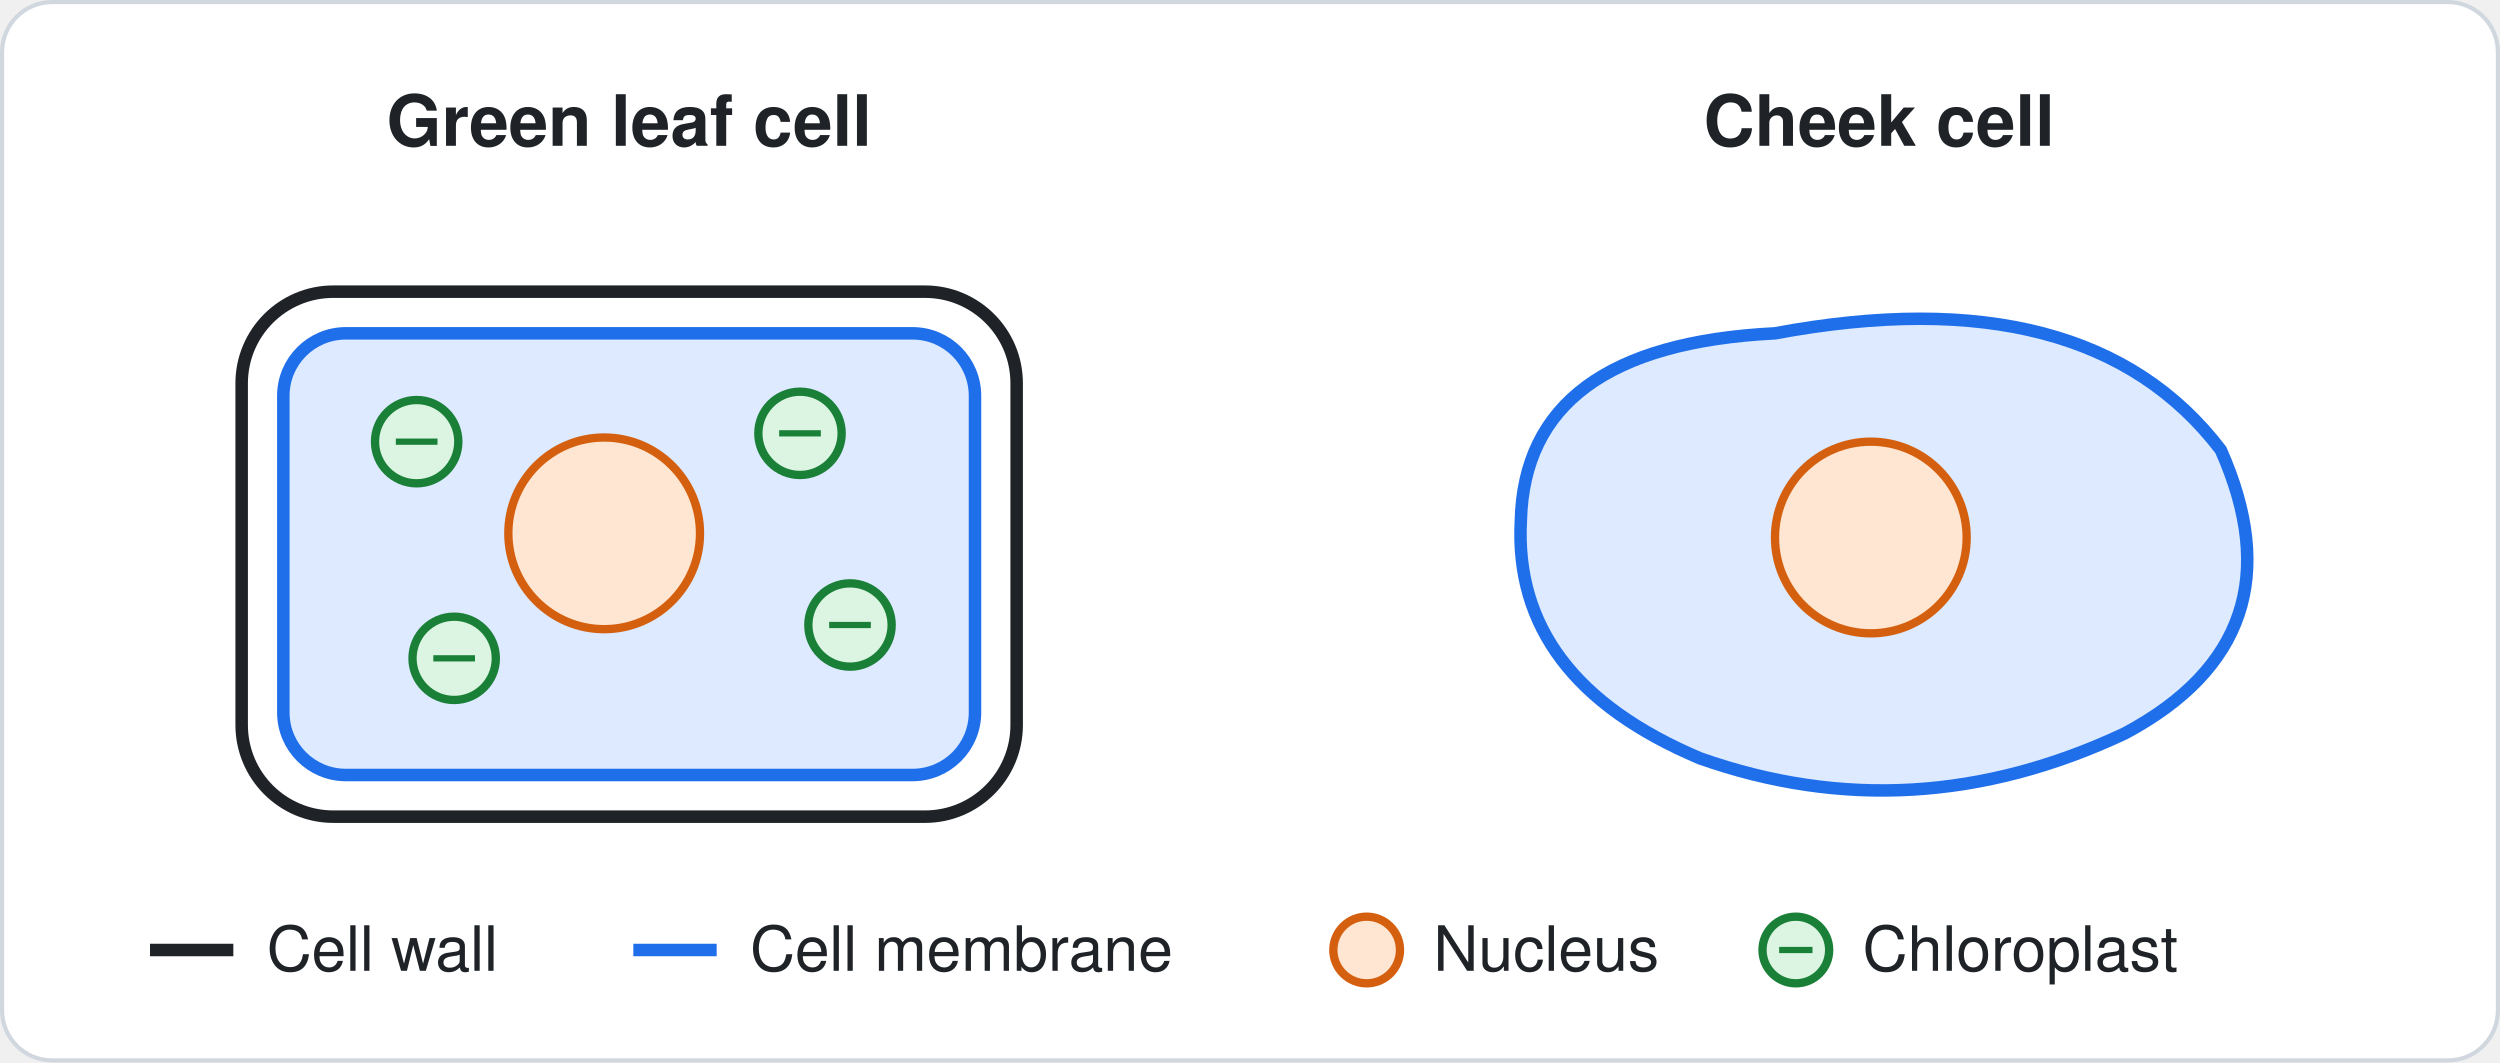
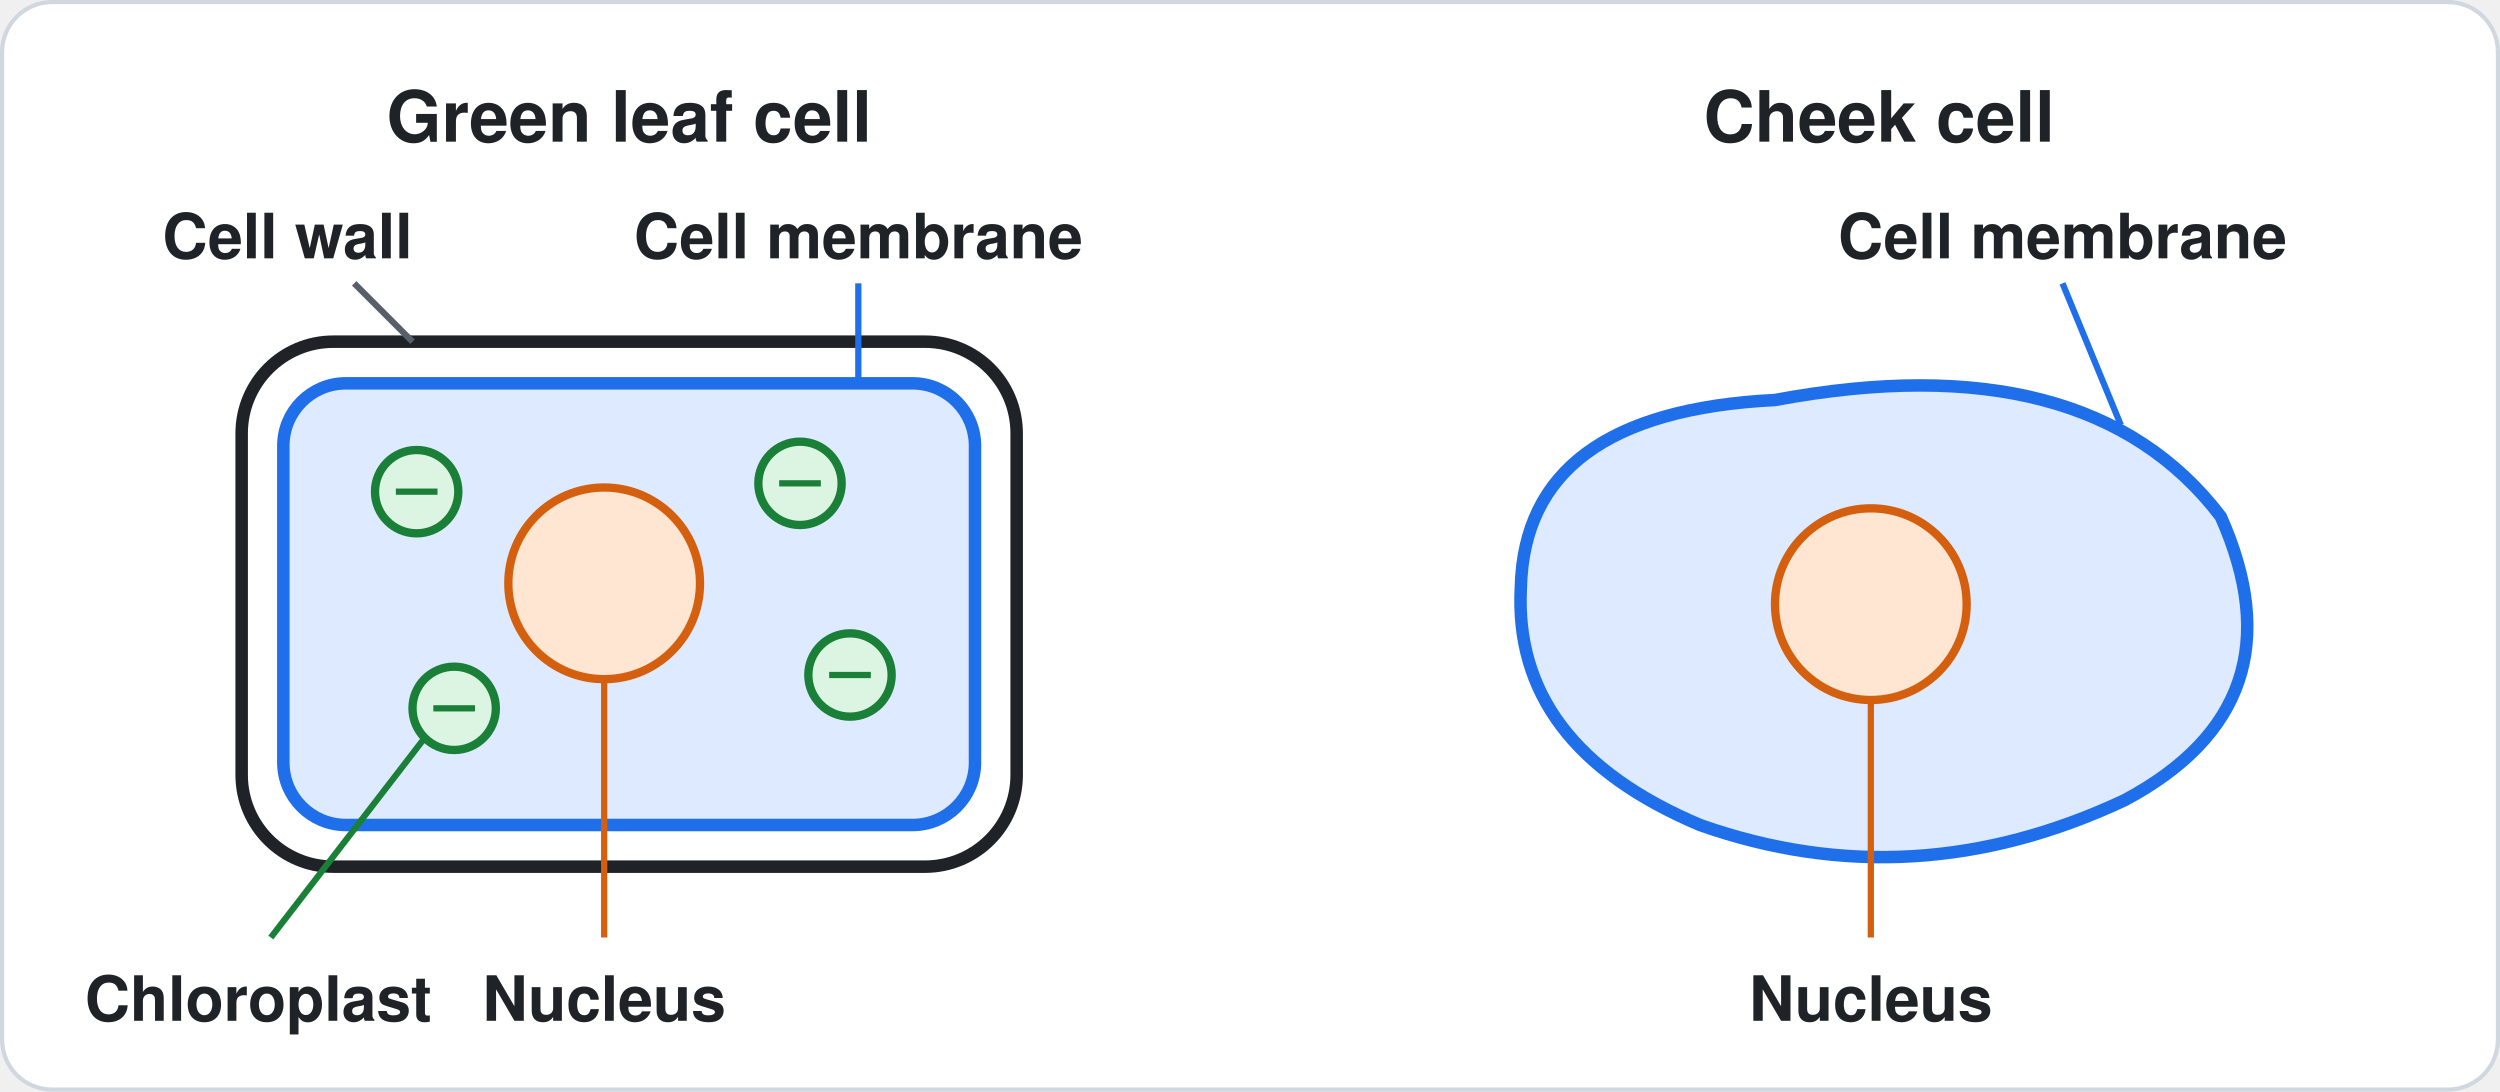
- <svg xmlns="http://www.w3.org/2000/svg" width="600" height="255" viewBox="0 0 600 255" role="img" font-family="-apple-system, 'Segoe UI', Helvetica, Arial, sans-serif">
+ <svg xmlns="http://www.w3.org/2000/svg" width="600" height="262" viewBox="0 0 600 262" role="img" font-family="-apple-system, 'Segoe UI', Helvetica, Arial, sans-serif">
  <defs>
    <marker id="arrow" viewBox="0 0 10 10" refX="9" refY="5" markerWidth="7" markerHeight="7" orient="auto-start-reverse">
      <path d="M0,0 L10,5 L0,10 z" fill="#57606a" />
    </marker>
  </defs>
-   <rect x="0.5" y="0.5" width="599" height="254" rx="12" fill="#ffffff" stroke="#d0d7de" />
-   <text x="151.0" y="35.0" font-size="17" fill="#1f2328" text-anchor="middle" font-weight="bold">Green leaf cell</text>
-   <text x="451.0" y="35.0" font-size="17" fill="#1f2328" text-anchor="middle" font-weight="bold">Cheek cell</text>
-   <rect x="58.0" y="70.0" width="186.0" height="126.0" rx="22" fill="#fff" stroke="#1f2328" stroke-width="3" />
-   <rect x="68.0" y="80.0" width="166.0" height="106.0" rx="15" fill="#ddeaff" stroke="#1f6feb" stroke-width="3" />
-   <path d="M365 125 Q366 83 426 80 Q501 66 533 108 Q553 153 510 176 Q459 200 408 182 Q363 163 365 125 Z" fill="#ddeaff" stroke="#1f6feb" stroke-width="3" stroke-linejoin="round" />
-   <circle cx="145.0" cy="128.0" r="23.0" fill="#ffe6d2" stroke="#d4600f" stroke-width="2" />
-   <circle cx="449.0" cy="129.0" r="23.0" fill="#ffe6d2" stroke="#d4600f" stroke-width="2" />
-   <circle cx="100.0" cy="106.0" r="10.0" fill="#dcf5e3" stroke="#1a7f37" stroke-width="2" />
-   <line x1="95.0" y1="106.0" x2="105.0" y2="106.0" stroke="#1a7f37" stroke-width="1.5" />
-   <circle cx="192.0" cy="104.0" r="10.0" fill="#dcf5e3" stroke="#1a7f37" stroke-width="2" />
-   <line x1="187.0" y1="104.0" x2="197.0" y2="104.0" stroke="#1a7f37" stroke-width="1.5" />
-   <circle cx="204.0" cy="150.0" r="10.0" fill="#dcf5e3" stroke="#1a7f37" stroke-width="2" />
-   <line x1="199.0" y1="150.0" x2="209.0" y2="150.0" stroke="#1a7f37" stroke-width="1.5" />
-   <circle cx="109.0" cy="158.0" r="10.0" fill="#dcf5e3" stroke="#1a7f37" stroke-width="2" />
-   <line x1="104.0" y1="158.0" x2="114.0" y2="158.0" stroke="#1a7f37" stroke-width="1.5" />
-   <line x1="36.0" y1="228.0" x2="56.0" y2="228.0" stroke="#1f2328" stroke-width="3" />
-   <text x="64.0" y="233.0" font-size="15" fill="#1f2328" text-anchor="start" font-weight="normal">Cell wall</text>
-   <line x1="152.0" y1="228.0" x2="172.0" y2="228.0" stroke="#1f6feb" stroke-width="3" />
-   <text x="180.0" y="233.0" font-size="15" fill="#1f2328" text-anchor="start" font-weight="normal">Cell membrane</text>
-   <circle cx="328.0" cy="228.0" r="8.0" fill="#ffe6d2" stroke="#d4600f" stroke-width="2" />
-   <text x="344.0" y="233.0" font-size="15" fill="#1f2328" text-anchor="start" font-weight="normal">Nucleus</text>
-   <circle cx="431.0" cy="228.0" r="8.0" fill="#dcf5e3" stroke="#1a7f37" stroke-width="2" />
-   <line x1="427.0" y1="228.0" x2="435.0" y2="228.0" stroke="#1a7f37" stroke-width="1.5" />
-   <text x="447.0" y="233.0" font-size="15" fill="#1f2328" text-anchor="start" font-weight="normal">Chloroplast</text>
+   <rect x="0.5" y="0.5" width="599" height="261" rx="12" fill="#ffffff" stroke="#d0d7de" />
+   <text x="151.0" y="34.0" font-size="17" fill="#1f2328" text-anchor="middle" font-weight="bold">Green leaf cell</text>
+   <text x="451.0" y="34.0" font-size="17" fill="#1f2328" text-anchor="middle" font-weight="bold">Cheek cell</text>
+   <rect x="58.0" y="82.0" width="186.0" height="126.0" rx="22" fill="#fff" stroke="#1f2328" stroke-width="3" />
+   <rect x="68.0" y="92.0" width="166.0" height="106.0" rx="15" fill="#ddeaff" stroke="#1f6feb" stroke-width="3" />
+   <path d="M365 141 Q366 99 426 96 Q501 82 533 124 Q553 169 510 192 Q459 216 408 198 Q363 179 365 141 Z" fill="#ddeaff" stroke="#1f6feb" stroke-width="3" stroke-linejoin="round" />
+   <circle cx="145.0" cy="140.0" r="23.0" fill="#ffe6d2" stroke="#d4600f" stroke-width="2" />
+   <circle cx="449.0" cy="145.0" r="23.0" fill="#ffe6d2" stroke="#d4600f" stroke-width="2" />
+   <circle cx="100.0" cy="118.0" r="10.0" fill="#dcf5e3" stroke="#1a7f37" stroke-width="2" />
+   <line x1="95.0" y1="118.0" x2="105.0" y2="118.0" stroke="#1a7f37" stroke-width="1.5" />
+   <circle cx="192.0" cy="116.0" r="10.0" fill="#dcf5e3" stroke="#1a7f37" stroke-width="2" />
+   <line x1="187.0" y1="116.0" x2="197.0" y2="116.0" stroke="#1a7f37" stroke-width="1.5" />
+   <circle cx="204.0" cy="162.0" r="10.0" fill="#dcf5e3" stroke="#1a7f37" stroke-width="2" />
+   <line x1="199.0" y1="162.0" x2="209.0" y2="162.0" stroke="#1a7f37" stroke-width="1.5" />
+   <circle cx="109.0" cy="170.0" r="10.0" fill="#dcf5e3" stroke="#1a7f37" stroke-width="2" />
+   <line x1="104.0" y1="170.0" x2="114.0" y2="170.0" stroke="#1a7f37" stroke-width="1.5" />
+   <line x1="85.0" y1="68.0" x2="99.0" y2="82.0" stroke="#57606a" stroke-width="1.5" />
+   <text x="69.0" y="62.0" font-size="15" fill="#1f2328" text-anchor="middle" font-weight="bold">Cell wall</text>
+   <line x1="206.0" y1="68.0" x2="206.0" y2="92.0" stroke="#1f6feb" stroke-width="1.5" />
+   <text x="206.0" y="62.0" font-size="15" fill="#1f2328" text-anchor="middle" font-weight="bold">Cell membrane</text>
+   <line x1="495.0" y1="68.0" x2="509.0" y2="102.0" stroke="#1f6feb" stroke-width="1.5" />
+   <text x="495.0" y="62.0" font-size="15" fill="#1f2328" text-anchor="middle" font-weight="bold">Cell membrane</text>
+   <line x1="65.0" y1="225.0" x2="102.0" y2="177.0" stroke="#1a7f37" stroke-width="1.5" />
+   <text x="62.0" y="245.0" font-size="15" fill="#1f2328" text-anchor="middle" font-weight="bold">Chloroplast</text>
+   <line x1="145.0" y1="225.0" x2="145.0" y2="163.0" stroke="#d4600f" stroke-width="1.5" />
+   <text x="145.0" y="245.0" font-size="15" fill="#1f2328" text-anchor="middle" font-weight="bold">Nucleus</text>
+   <line x1="449.0" y1="225.0" x2="449.0" y2="168.0" stroke="#d4600f" stroke-width="1.5" />
+   <text x="449.0" y="245.0" font-size="15" fill="#1f2328" text-anchor="middle" font-weight="bold">Nucleus</text>
</svg>
